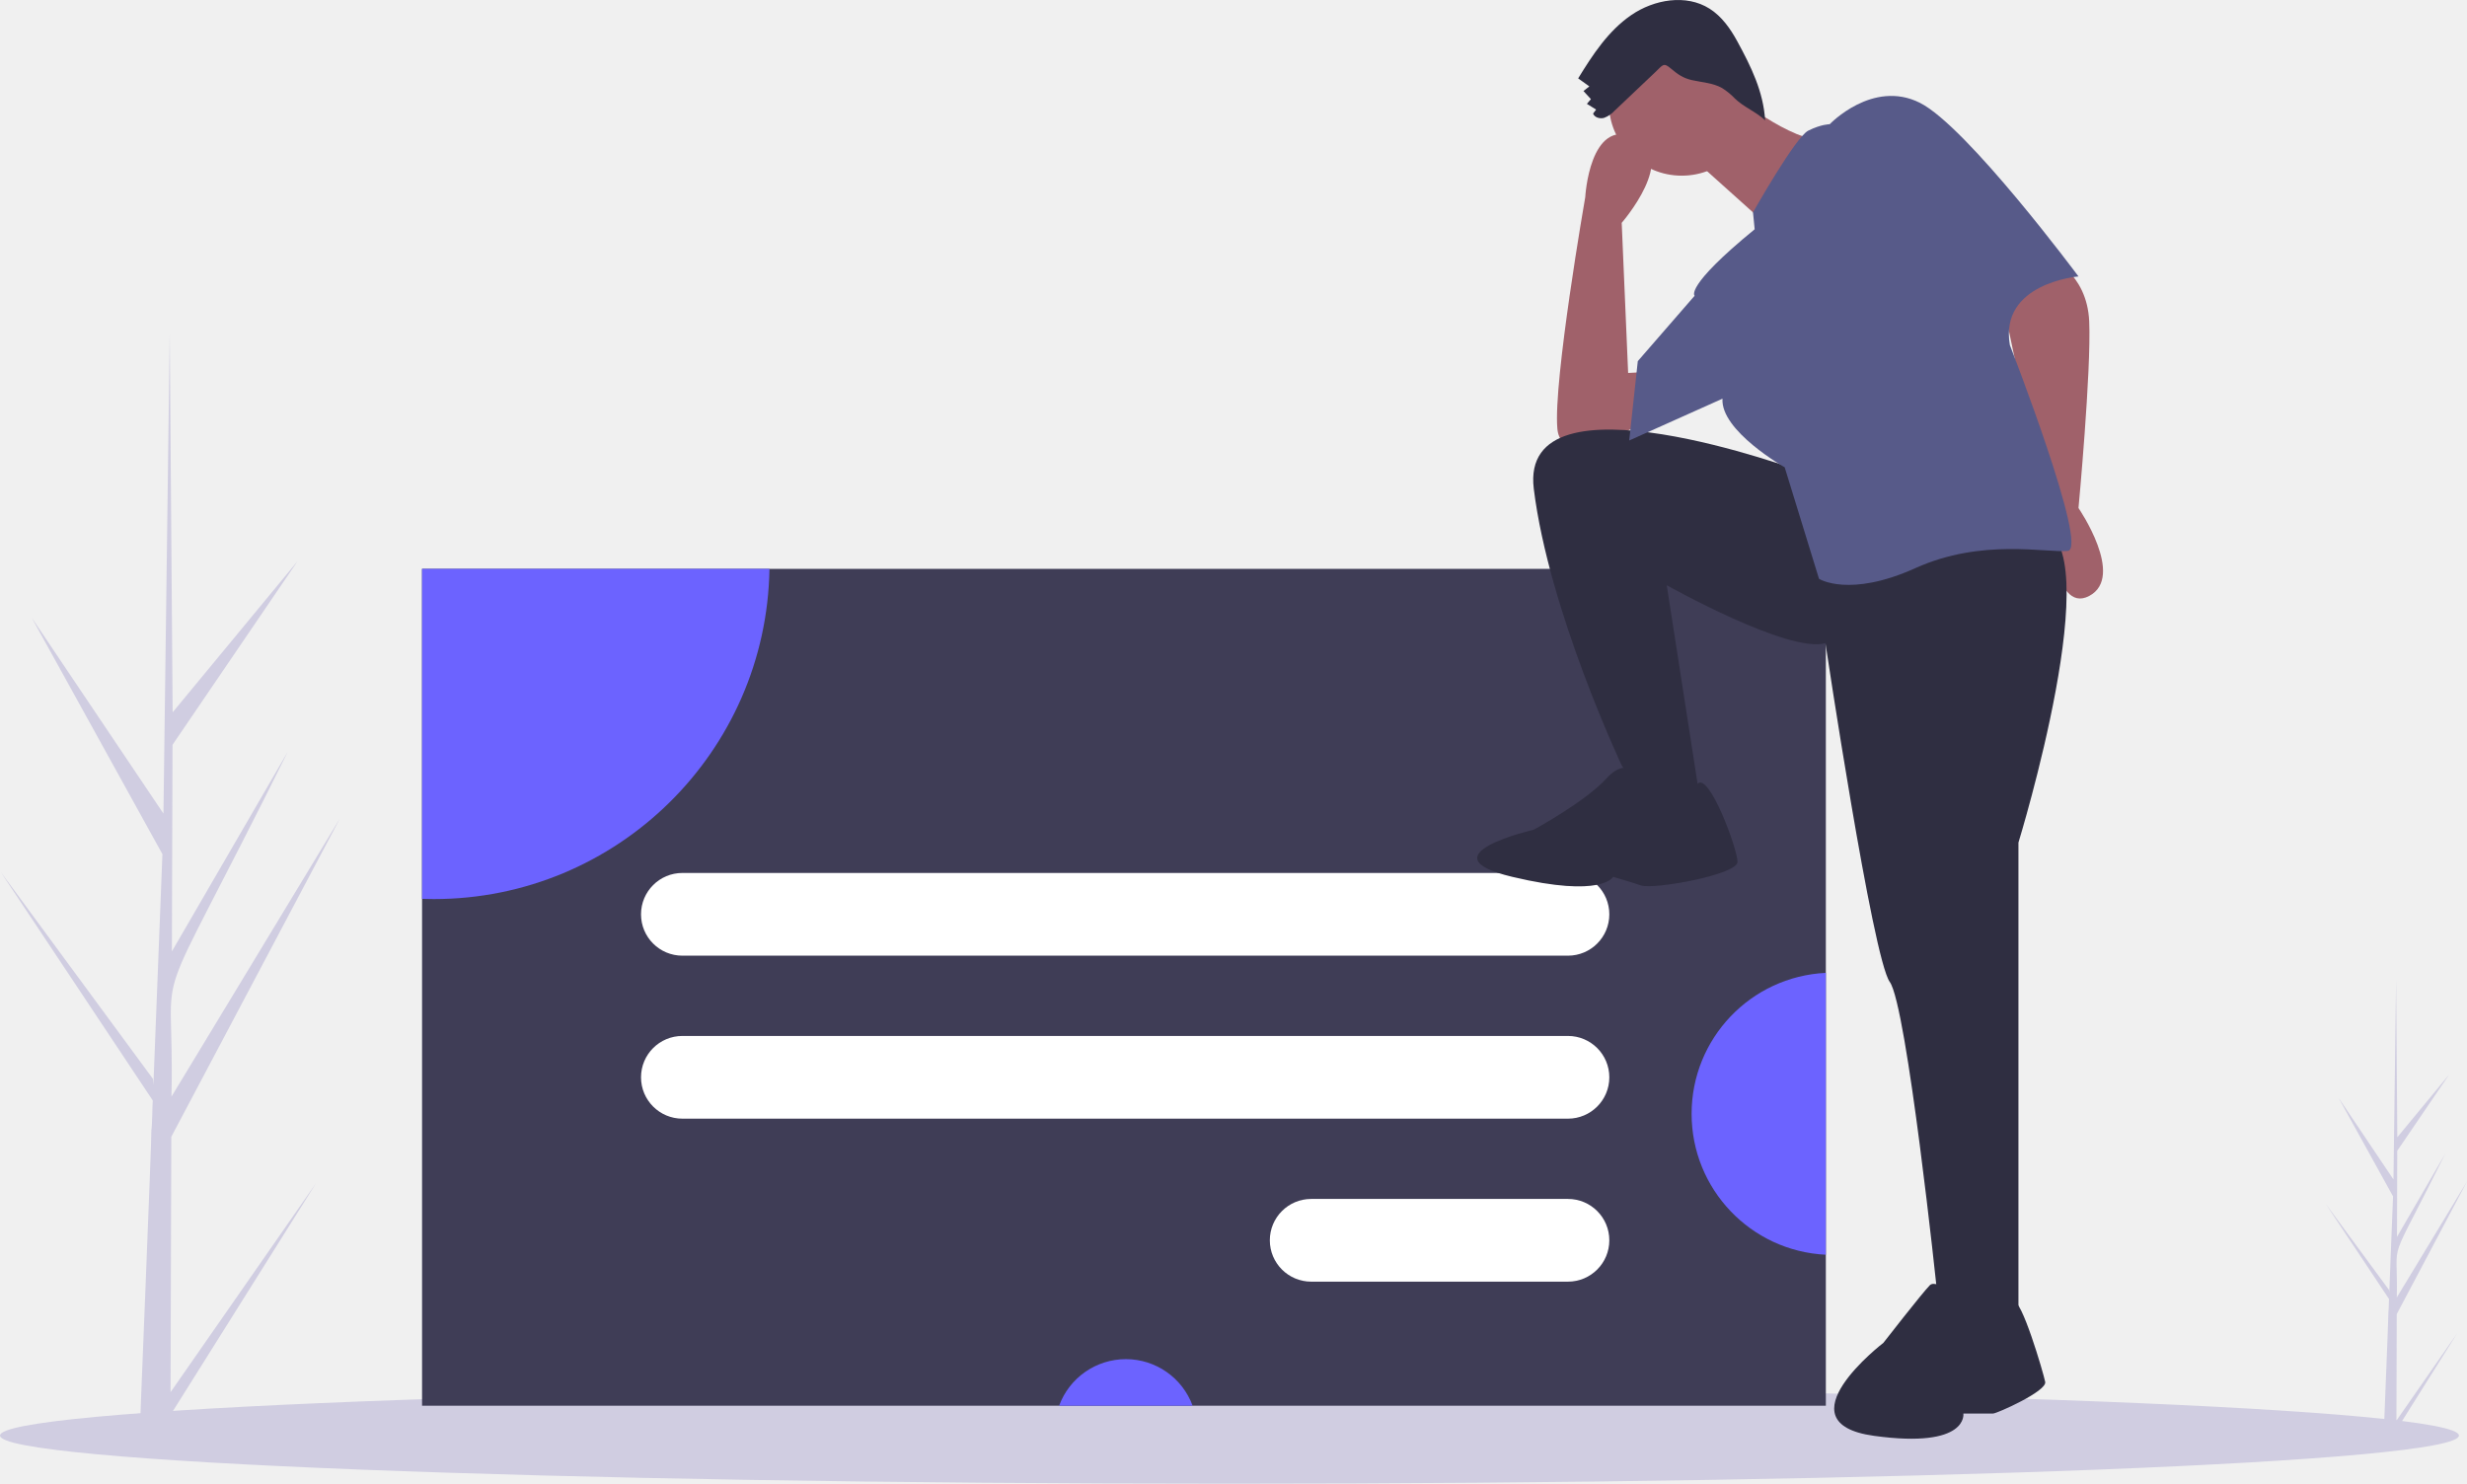
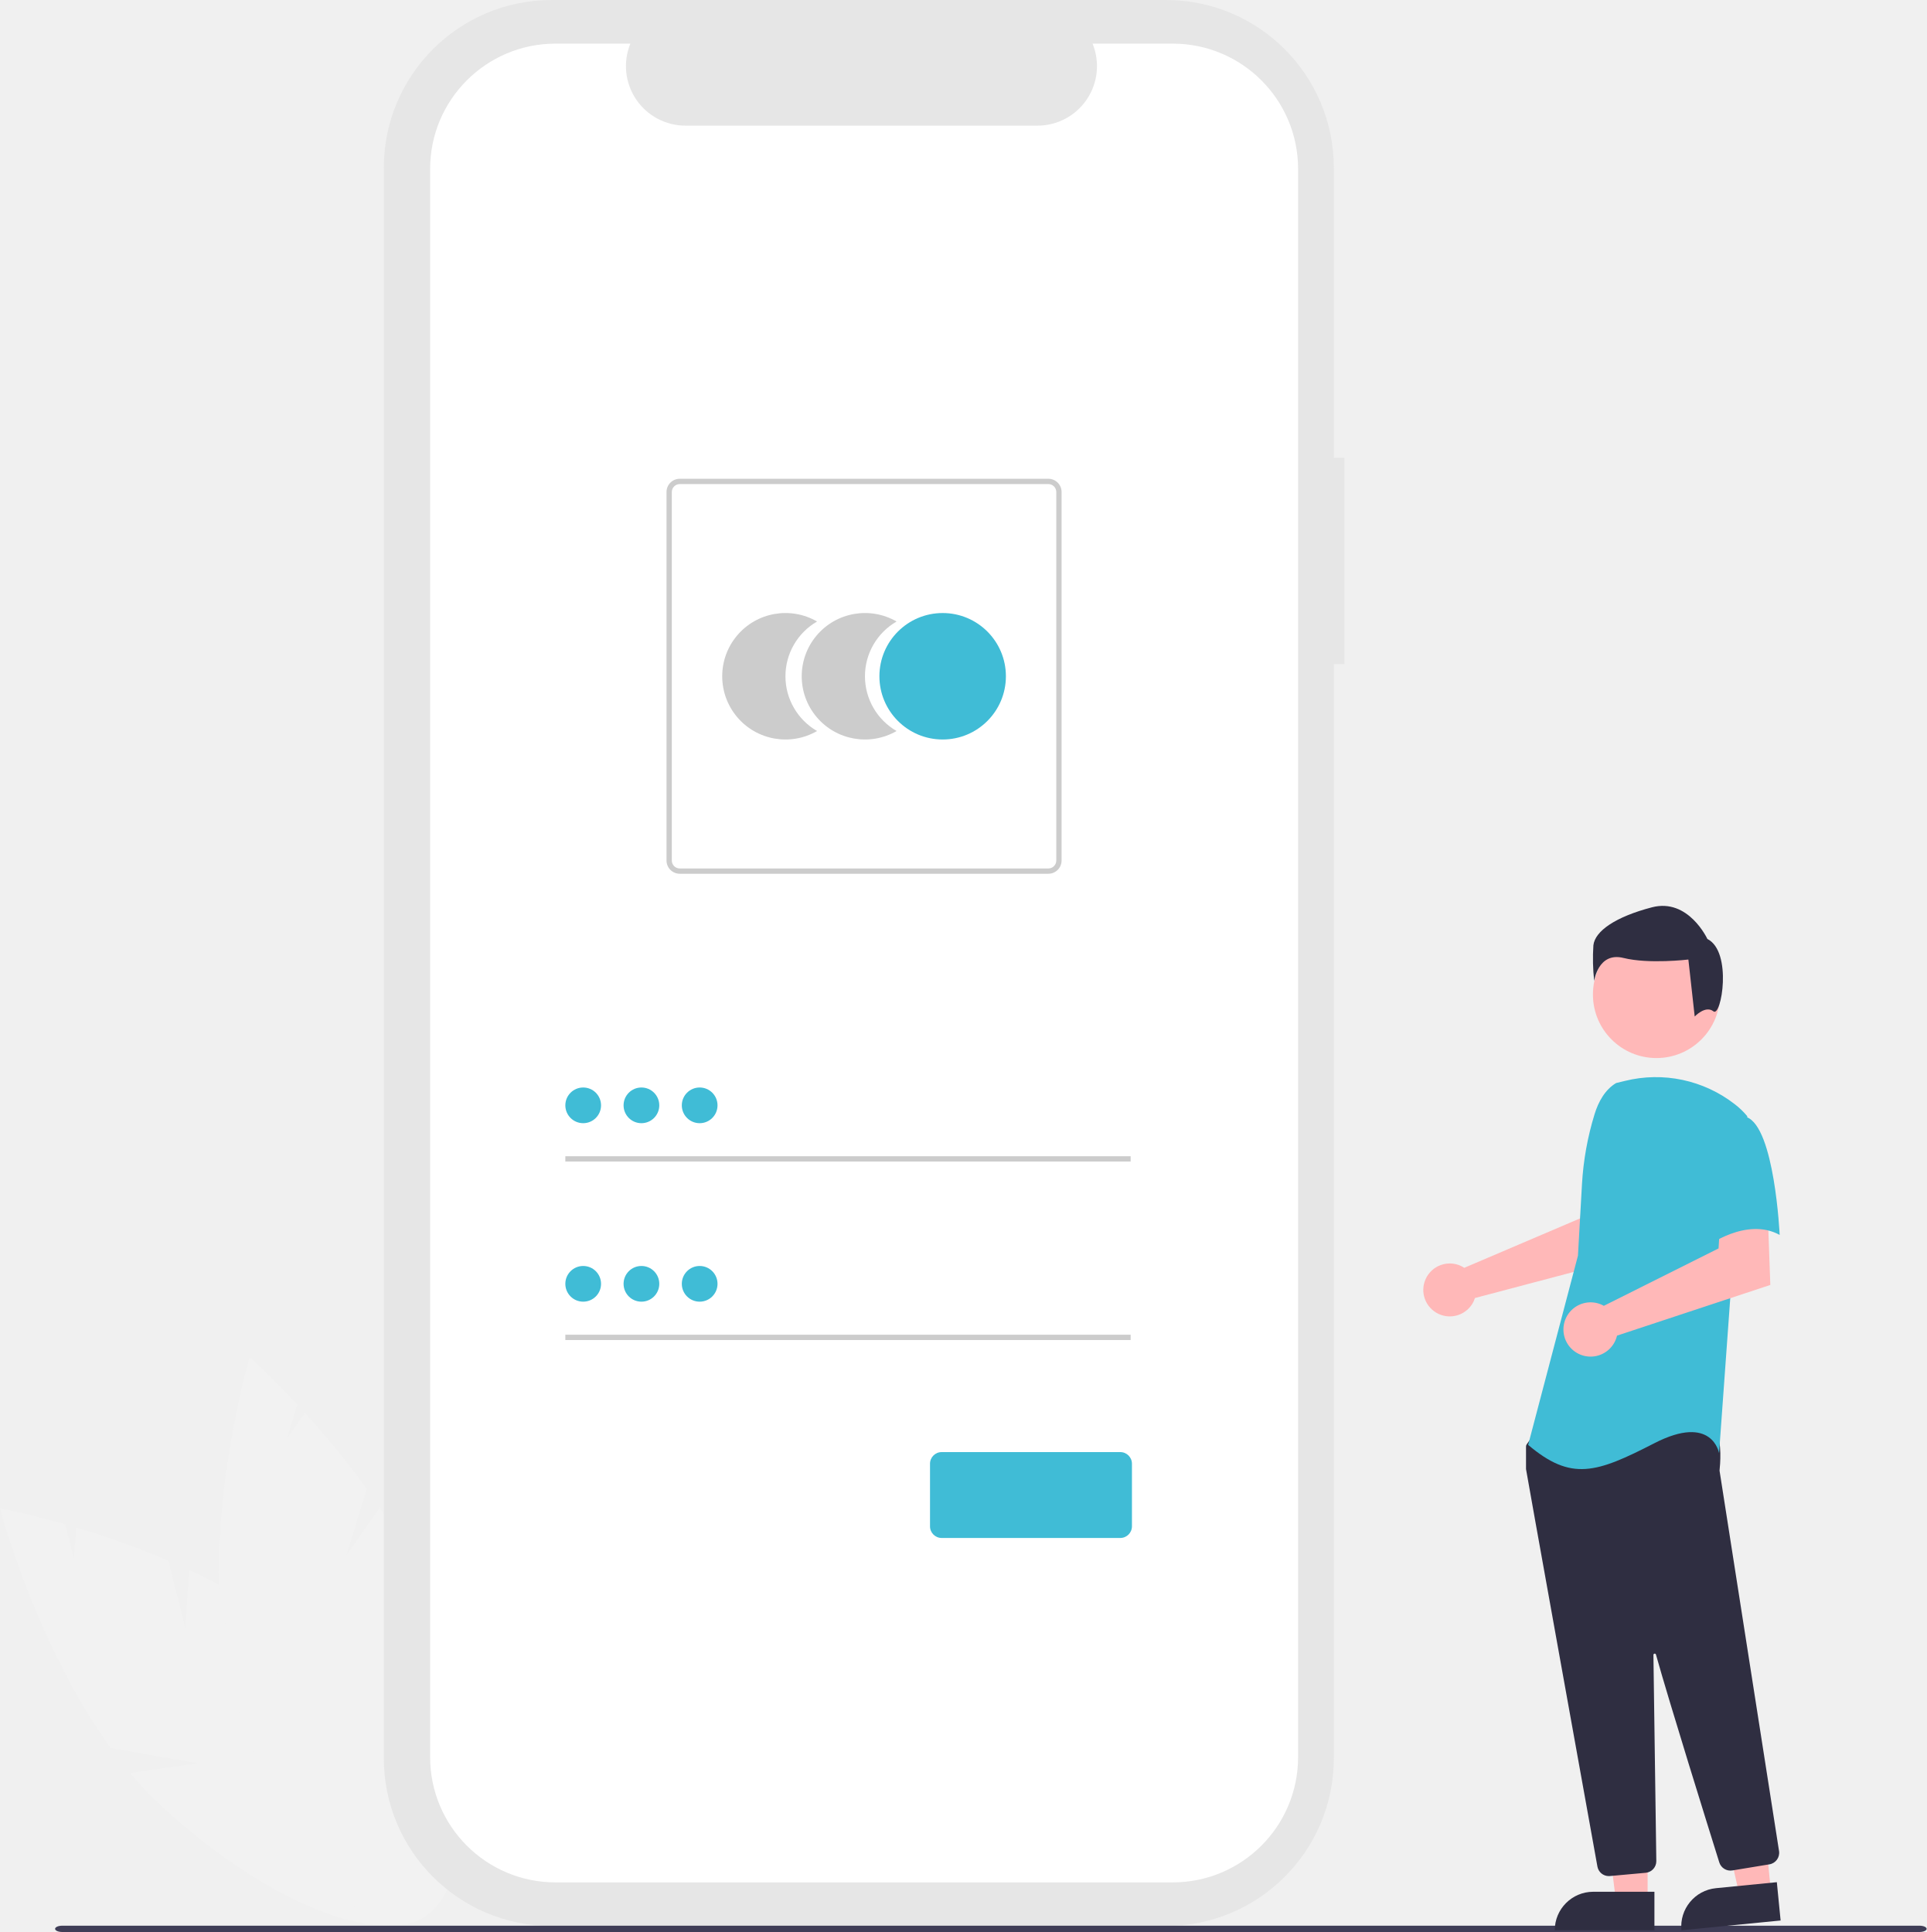
- <svg xmlns="http://www.w3.org/2000/svg" id="b59c9f89-c93e-413f-a14b-776784e615e2" data-name="Layer 1" width="1075.516" height="646.899" viewBox="0 0 1075.516 646.899">
-   <path d="M136.593,733.557l63.431-91.138L136.561,743.471l-.037,10.369q-6.785-.057-13.433-.441c-.02-2.354,5.371-131.899,5.142-134.243.313-.089.488-12.252.613-12.785L62.578,506.777,128.916,596.945l.198,2.666,3.935-100.648L76.086,395.895,133.5,481.278c.021-1.369,2.717-208.023,2.744-209.298.016.677,1.254,164.455,1.263,165.145l54.479-65.923-54.531,80.088-.279,90.079,50.556-87.108C124.639,581.295,138.602,536.842,136.99,604.702l73.436-121.291L136.927,622.176Z" transform="translate(-62.24207 -126.5504)" fill="#d0cde1" />
-   <path d="M1106.99,745.93l26.433-37.98-26.447,42.111-.015,4.321q-2.828-.024-5.598-.184c-.008-.981,2.238-54.966,2.143-55.942.13-.037.204-5.106.255-5.328L1076.146,651.426l27.645,37.575.082,1.111,1.64-41.942-23.738-42.951,23.926,35.581c.009-.571,1.132-86.688,1.143-87.22.007.282.522,68.533.526,68.82l22.703-27.472L1107.349,628.303l-.116,37.538,21.068-36.3c-26.293,52.938-20.474,34.413-21.145,62.692l30.602-50.545-30.629,57.827Z" transform="translate(-62.24207 -126.5504)" fill="#d0cde1" />
-   <ellipse cx="536" cy="625.899" rx="536" ry="21" fill="#d0cde1" />
-   <rect x="184" y="248.031" width="612" height="364.87" fill="#3f3d56" />
-   <path d="M397.702,374.581a146.354,146.354,0,0,1-146.32,143.97c-1.72,0-3.43-.03-5.14-.09V374.581Z" transform="translate(-62.24207 -126.5504)" fill="#6c63ff" />
-   <path d="M582.179,739.451H523.972a31.008,31.008,0,0,1,58.207,0Z" transform="translate(-62.24207 -126.5504)" fill="#6c63ff" />
-   <path d="M858.242,550.721v122.9a61.523,61.523,0,0,1,0-122.9Z" transform="translate(-62.24207 -126.5504)" fill="#6c63ff" />
-   <rect x="279.459" y="380.615" width="422.142" height="36.062" rx="18.031" fill="#fff" />
-   <rect x="279.459" y="451.679" width="422.142" height="36.062" rx="18.031" fill="#fff" />
-   <rect x="553.597" y="522.743" width="148.004" height="36.062" rx="18.031" fill="#fff" />
-   <path d="M955.294,238.67s16.829,6.545,17.764,28.048-4.675,81.339-4.675,81.339,20.568,29.918,4.675,38.332-17.764-33.657-17.764-33.657l-18.699-88.818S947.814,237.735,955.294,238.67Z" transform="translate(-62.24207 -126.5504)" fill="#a0616a" />
-   <path d="M783.267,307.855s-40.202,26.178-42.072,5.61S753.349,212.492,753.349,212.492s1.87-34.592,21.503-26.178-5.61,37.397-5.61,37.397l2.805,65.445,18.699-.935Z" transform="translate(-62.24207 -126.5504)" fill="#a0616a" />
-   <path d="M847.777,332.163s-123.411-45.812-116.866,7.479,38.332,120.606,38.332,120.606l11.219,17.764h23.373L788.876,381.714s53.291,29.918,69.185,25.243c0,0,20.568,137.435,28.048,147.719s20.568,134.63,20.568,134.63l12.154,14.959h23.373V493.906s40.202-130.89,9.349-137.435S847.777,332.163,847.777,332.163Z" transform="translate(-62.24207 -126.5504)" fill="#2f2e41" />
-   <path d="M777.657,465.858s-5.61-10.284-14.959,0-31.788,22.438-31.788,22.438-48.616,11.219-9.349,20.568,43.942,0,43.942,0,6.545,1.87,12.154,3.74S819.729,507.93,819.729,502.32s-12.379-39.134-17.408-34.058S777.657,465.858,777.657,465.858Z" transform="translate(-62.24207 -126.5504)" fill="#2f2e41" />
-   <path d="M920.623,695.011s-13.785-11.352-17.029-8.109-20.272,25.138-20.272,25.138-45.41,34.868-4.054,40.544,38.923-9.731,38.923-9.731h12.974c1.622,0,23.516-9.731,22.705-13.785s-10.542-37.116-13.785-34.776S920.623,695.011,920.623,695.011Z" transform="translate(-62.24207 -126.5504)" fill="#2f2e41" />
-   <circle cx="733.179" cy="44.805" r="31.788" fill="#a0616a" />
-   <path d="M817.859,167.615s24.308,20.568,41.137,20.568S834.688,226.516,834.688,226.516l-36.462-32.723Z" transform="translate(-62.24207 -126.5504)" fill="#a0616a" />
-   <path d="M827.208,226.516l-.728-7.366s18.492-32.836,24.101-35.641,9.349-2.805,9.349-2.805,18.699-19.634,39.267-9.349,69.185,75.729,69.185,75.729-34.592,2.805-29.918,29.918c0,0,34.592,88.818,25.243,89.753s-37.397-5.61-66.38,7.479-42.072,4.675-42.072,4.675l-14.959-48.616s-28.048-15.894-27.113-29.918L772.515,318.607l3.74-34.592,24.776-28.515S796.356,251.759,827.208,226.516Z" transform="translate(-62.24207 -126.5504)" fill="#575a89" />
-   <path d="M766.18,174.792a11.737,11.737,0,0,1-4.616,3.144c-1.811.511-4.092-.116-4.813-1.853l1.344-1.749-4.029-2.504,1.756-2.06-3.246-3.524,2.562-2.032-4.877-3.488c6.321-10.315,13.157-20.758,23.137-27.596s23.925-9.267,34.148-2.8c5.308,3.358,9.061,8.687,12.068,14.202,6.047,11.09,11.376,21.901,12.163,34.508-3.798-3.699-9.343-5.783-13.141-9.482a28.463,28.463,0,0,0-5.669-4.641c-3.973-2.24-8.726-2.438-13.173-3.449-3.74-.85-6.166-2.535-8.995-4.945-3.366-2.867-3.503-1.758-6.901,1.469Q775.044,166.397,766.18,174.792Z" transform="translate(-62.24207 -126.5504)" fill="#2f2e41" />
+ <svg xmlns="http://www.w3.org/2000/svg" id="a87032b8-5b37-4b7e-a4d9-4dbfbe394641" data-name="Layer 1" width="744.848" height="747.077" viewBox="0 0 744.848 747.077">
+   <path id="fa3b9e12-7275-481e-bee9-64fd9595a50d" data-name="Path 1" d="M299.205,705.809l-6.56-25.872a335.967,335.967,0,0,0-35.643-12.788l-.828,12.024-3.358-13.247c-15.021-4.294-25.24-6.183-25.24-6.183s13.8,52.489,42.754,92.617l33.734,5.926-26.207,3.779a135.926,135.926,0,0,0,11.719,12.422c42.115,39.092,89.024,57.028,104.773,40.06s-5.625-62.412-47.74-101.5c-13.056-12.119-29.457-21.844-45.875-29.5Z" transform="translate(-227.576 -76.46149)" fill="#f2f2f2" />
+   <path id="bde08021-c30f-4979-a9d8-cb90b72b5ca2" data-name="Path 2" d="M361.591,677.706l7.758-25.538a335.94,335.94,0,0,0-23.9-29.371l-6.924,9.865,3.972-13.076c-10.641-11.436-18.412-18.335-18.412-18.335s-15.315,52.067-11.275,101.384l25.815,22.51-24.392-10.312a135.919,135.919,0,0,0,3.614,16.694c15.846,55.234,46.731,94.835,68.983,88.451s27.446-56.335,11.6-111.569c-4.912-17.123-13.926-33.926-24.023-48.965Z" transform="translate(-227.576 -76.46149)" fill="#f2f2f2" />
+   <path id="b3ac2088-de9b-4f7f-bc99-0ed9705c1a9d" data-name="Path 22" d="M747.327,253.445h-4.092v-112.1a64.883,64.883,0,0,0-64.883-64.883H440.845a64.883,64.883,0,0,0-64.883,64.883v615a64.883,64.883,0,0,0,64.883,64.883H678.352a64.883,64.883,0,0,0,64.882-64.883v-423.105h4.092Z" transform="translate(-227.576 -76.46149)" fill="#e6e6e6" />
+   <path id="b2715b96-3117-487c-acc0-20904544b5b7" data-name="Path 23" d="M680.97,93.335h-31a23.02,23.02,0,0,1-21.316,31.714H492.589a23.02,23.02,0,0,1-21.314-31.714H442.319a48.454,48.454,0,0,0-48.454,48.454v614.107a48.454,48.454,0,0,0,48.454,48.454H680.97a48.454,48.454,0,0,0,48.454-48.454h0V141.788a48.454,48.454,0,0,0-48.454-48.453Z" transform="translate(-227.576 -76.46149)" fill="#fff" />
+   <path id="b06d66ec-6c84-45dd-8c27-1263a6253192" data-name="Path 6" d="M531.234,337.965a24.437,24.437,0,0,1,12.23-21.174,24.45,24.45,0,1,0,0,42.345A24.434,24.434,0,0,1,531.234,337.965Z" transform="translate(-227.576 -76.46149)" fill="#ccc" />
+   <path id="e73810fe-4cf4-40cc-8c7c-ca544ce30bd4" data-name="Path 7" d="M561.971,337.965a24.436,24.436,0,0,1,12.23-21.174,24.45,24.45,0,1,0,0,42.345A24.434,24.434,0,0,1,561.971,337.965Z" transform="translate(-227.576 -76.46149)" fill="#ccc" />
+   <circle id="a4813fcf-056e-4514-bb8b-e6506f49341f" data-name="Ellipse 1" cx="364.434" cy="261.502" r="24.45" fill="#40bcd6" />
+   <path id="bbe451c3-febc-41ba-8083-4c8307a2e73e" data-name="Path 8" d="M632.872,414.33h-142.5a5.123,5.123,0,0,1-5.117-5.117v-142.5a5.123,5.123,0,0,1,5.117-5.117h142.5a5.123,5.123,0,0,1,5.117,5.117v142.5A5.123,5.123,0,0,1,632.872,414.33Zm-142.5-150.686a3.073,3.073,0,0,0-3.07,3.07v142.5a3.073,3.073,0,0,0,3.07,3.07h142.5a3.073,3.073,0,0,0,3.07-3.07v-142.5a3.073,3.073,0,0,0-3.07-3.07Z" transform="translate(-227.576 -76.46149)" fill="#ccc" />
+   <rect id="bb28937d-932f-4fdf-befe-f406e51091fe" data-name="Rectangle 1" x="218.562" y="447.102" width="218.552" height="2.047" fill="#ccc" />
+   <circle id="fcef55fc-4968-45b2-93bb-1a1080c85fc7" data-name="Ellipse 2" cx="225.464" cy="427.42" r="6.902" fill="#40bcd6" />
+   <rect id="ff33d889-4c74-4b91-85ef-b4882cc8fe76" data-name="Rectangle 2" x="218.562" y="516.118" width="218.552" height="2.047" fill="#ccc" />
+   <circle id="e8fa0310-b872-4adf-aedd-0c6eda09f3b8" data-name="Ellipse 3" cx="225.464" cy="496.437" r="6.902" fill="#40bcd6" />
+   <path d="M660.69,671.172H591.622a4.505,4.505,0,0,1-4.5-4.5v-24.208a4.505,4.505,0,0,1,4.5-4.5h69.068a4.505,4.505,0,0,1,4.5,4.5v24.208A4.505,4.505,0,0,1,660.69,671.172Z" transform="translate(-227.576 -76.46149)" fill="#40bcd6" />
+   <circle id="e12ee00d-aa4a-4413-a013-11d20b7f97f7" data-name="Ellipse 7" cx="247.978" cy="427.42" r="6.902" fill="#40bcd6" />
+   <circle id="f58f497e-6949-45c8-be5f-eee2aa0f6586" data-name="Ellipse 8" cx="270.492" cy="427.42" r="6.902" fill="#40bcd6" />
+   <circle id="b4d4939a-c6e6-4f4d-ba6c-e8b05485017d" data-name="Ellipse 9" cx="247.978" cy="496.437" r="6.902" fill="#40bcd6" />
+   <circle id="aff120b1-519b-4e96-ac87-836aa55663de" data-name="Ellipse 10" cx="270.492" cy="496.437" r="6.902" fill="#40bcd6" />
+   <path id="f1094013-1297-477a-ac57-08eac07c4bd5" data-name="Path 88" d="M969.642,823.539H251.656c-1.537,0-2.782-.546-2.782-1.218s1.245-1.219,2.782-1.219H969.642c1.536,0,2.782.546,2.782,1.219S971.178,823.539,969.642,823.539Z" transform="translate(-227.576 -76.46149)" fill="#3f3d56" />
+   <path d="M792.253,565.923a10.094,10.094,0,0,1,1.411.787l44.852-19.143,1.601-11.815,17.922-.11-1.059,27.098-59.2,15.656a10.608,10.608,0,0,1-.447,1.208,10.235,10.235,0,1,1-5.079-13.682Z" transform="translate(-227.576 -76.46149)" fill="#ffb8b8" />
+   <polygon points="636.98 735.021 624.72 735.021 618.888 687.733 636.982 687.734 636.98 735.021" fill="#ffb8b8" />
+   <path d="M615.963,731.518h23.644a0,0,0,0,1,0,0v14.887a0,0,0,0,1,0,0H601.076a0,0,0,0,1,0,0v0A14.887,14.887,0,0,1,615.963,731.518Z" fill="#2f2e41" />
+   <polygon points="684.66 731.557 672.459 732.759 662.018 686.271 680.025 684.497 684.66 731.557" fill="#ffb8b8" />
+   <path d="M891.686,806.128h23.644a0,0,0,0,1,0,0v14.887a0,0,0,0,1,0,0H876.799a0,0,0,0,1,0,0v0A14.887,14.887,0,0,1,891.686,806.128Z" transform="translate(-303.0087 15.2906) rotate(-5.62529)" fill="#2f2e41" />
+   <circle cx="640.393" cy="384.574" r="24.561" fill="#ffb8b8" />
+   <path d="M849.556,801.919a4.471,4.471,0,0,1-4.415-3.697c-6.346-35.226-27.088-150.405-27.584-153.596a1.427,1.427,0,0,1-.016-.222v-8.588a1.489,1.489,0,0,1,.279-.872l2.74-3.838a1.478,1.478,0,0,1,1.144-.625c15.622-.732,66.784-2.879,69.256.209h0c2.482,3.104,1.605,12.507,1.404,14.36l.01.193,22.985,146.995a4.512,4.512,0,0,1-3.715,5.135l-14.356,2.365a4.521,4.521,0,0,1-5.025-3.093c-4.44-14.188-19.329-61.918-24.489-80.387a.499.499,0,0,0-.98.139c.258,17.605.881,62.523,1.096,78.037l.023,1.671a4.518,4.518,0,0,1-4.093,4.536l-13.844,1.258C849.836,801.914,849.695,801.919,849.556,801.919Z" transform="translate(-227.576 -76.46149)" fill="#2f2e41" />
+   <path id="ae7af94f-88d7-4204-9f07-e3651de85c05" data-name="Path 99" d="M852.381,495.254c-4.286,2.548-6.851,7.23-8.323,11.995a113.681,113.681,0,0,0-4.884,27.159l-1.556,27.6-19.255,73.17c16.689,14.121,26.315,10.912,48.78-.639s25.032,3.851,25.032,3.851l4.492-62.258,6.418-68.032a30.164,30.164,0,0,0-4.861-4.674,49.658,49.658,0,0,0-42.442-8.995Z" transform="translate(-227.576 -76.46149)" fill="#40bcd6" />
+   <path d="M846.127,580.7a10.526,10.526,0,0,1,1.501.704l44.348-22.197.736-12.026,18.294-1.261.98,27.413L852.72,592.932a10.496,10.496,0,1,1-6.593-12.232Z" transform="translate(-227.576 -76.46149)" fill="#ffb8b8" />
+   <path id="a6768b0e-63d0-4b31-8462-9b2e0b00f0fd" data-name="Path 101" d="M902.766,508.412c10.912,3.851,12.834,45.574,12.834,45.574-12.837-7.06-28.241,4.493-28.241,4.493s-3.209-10.912-7.06-25.032a24.53,24.53,0,0,1,5.134-23.106S891.854,504.558,902.766,508.412Z" transform="translate(-227.576 -76.46149)" fill="#40bcd6" />
+   <path id="bfd7963f-0cf8-4885-9d3a-2c00bccda2e3" data-name="Path 102" d="M889.991,467.531c-3.06-2.448-7.235,2.002-7.235,2.002l-2.448-22.033s-15.301,1.833-25.093-.612-11.323,8.875-11.323,8.875a78.58,78.58,0,0,1-.306-13.771c.612-5.508,8.568-11.017,22.645-14.689S887.652,439.543,887.652,439.543C897.445,444.439,893.051,469.979,889.991,467.531Z" transform="translate(-227.576 -76.46149)" fill="#2f2e41" />
</svg>
